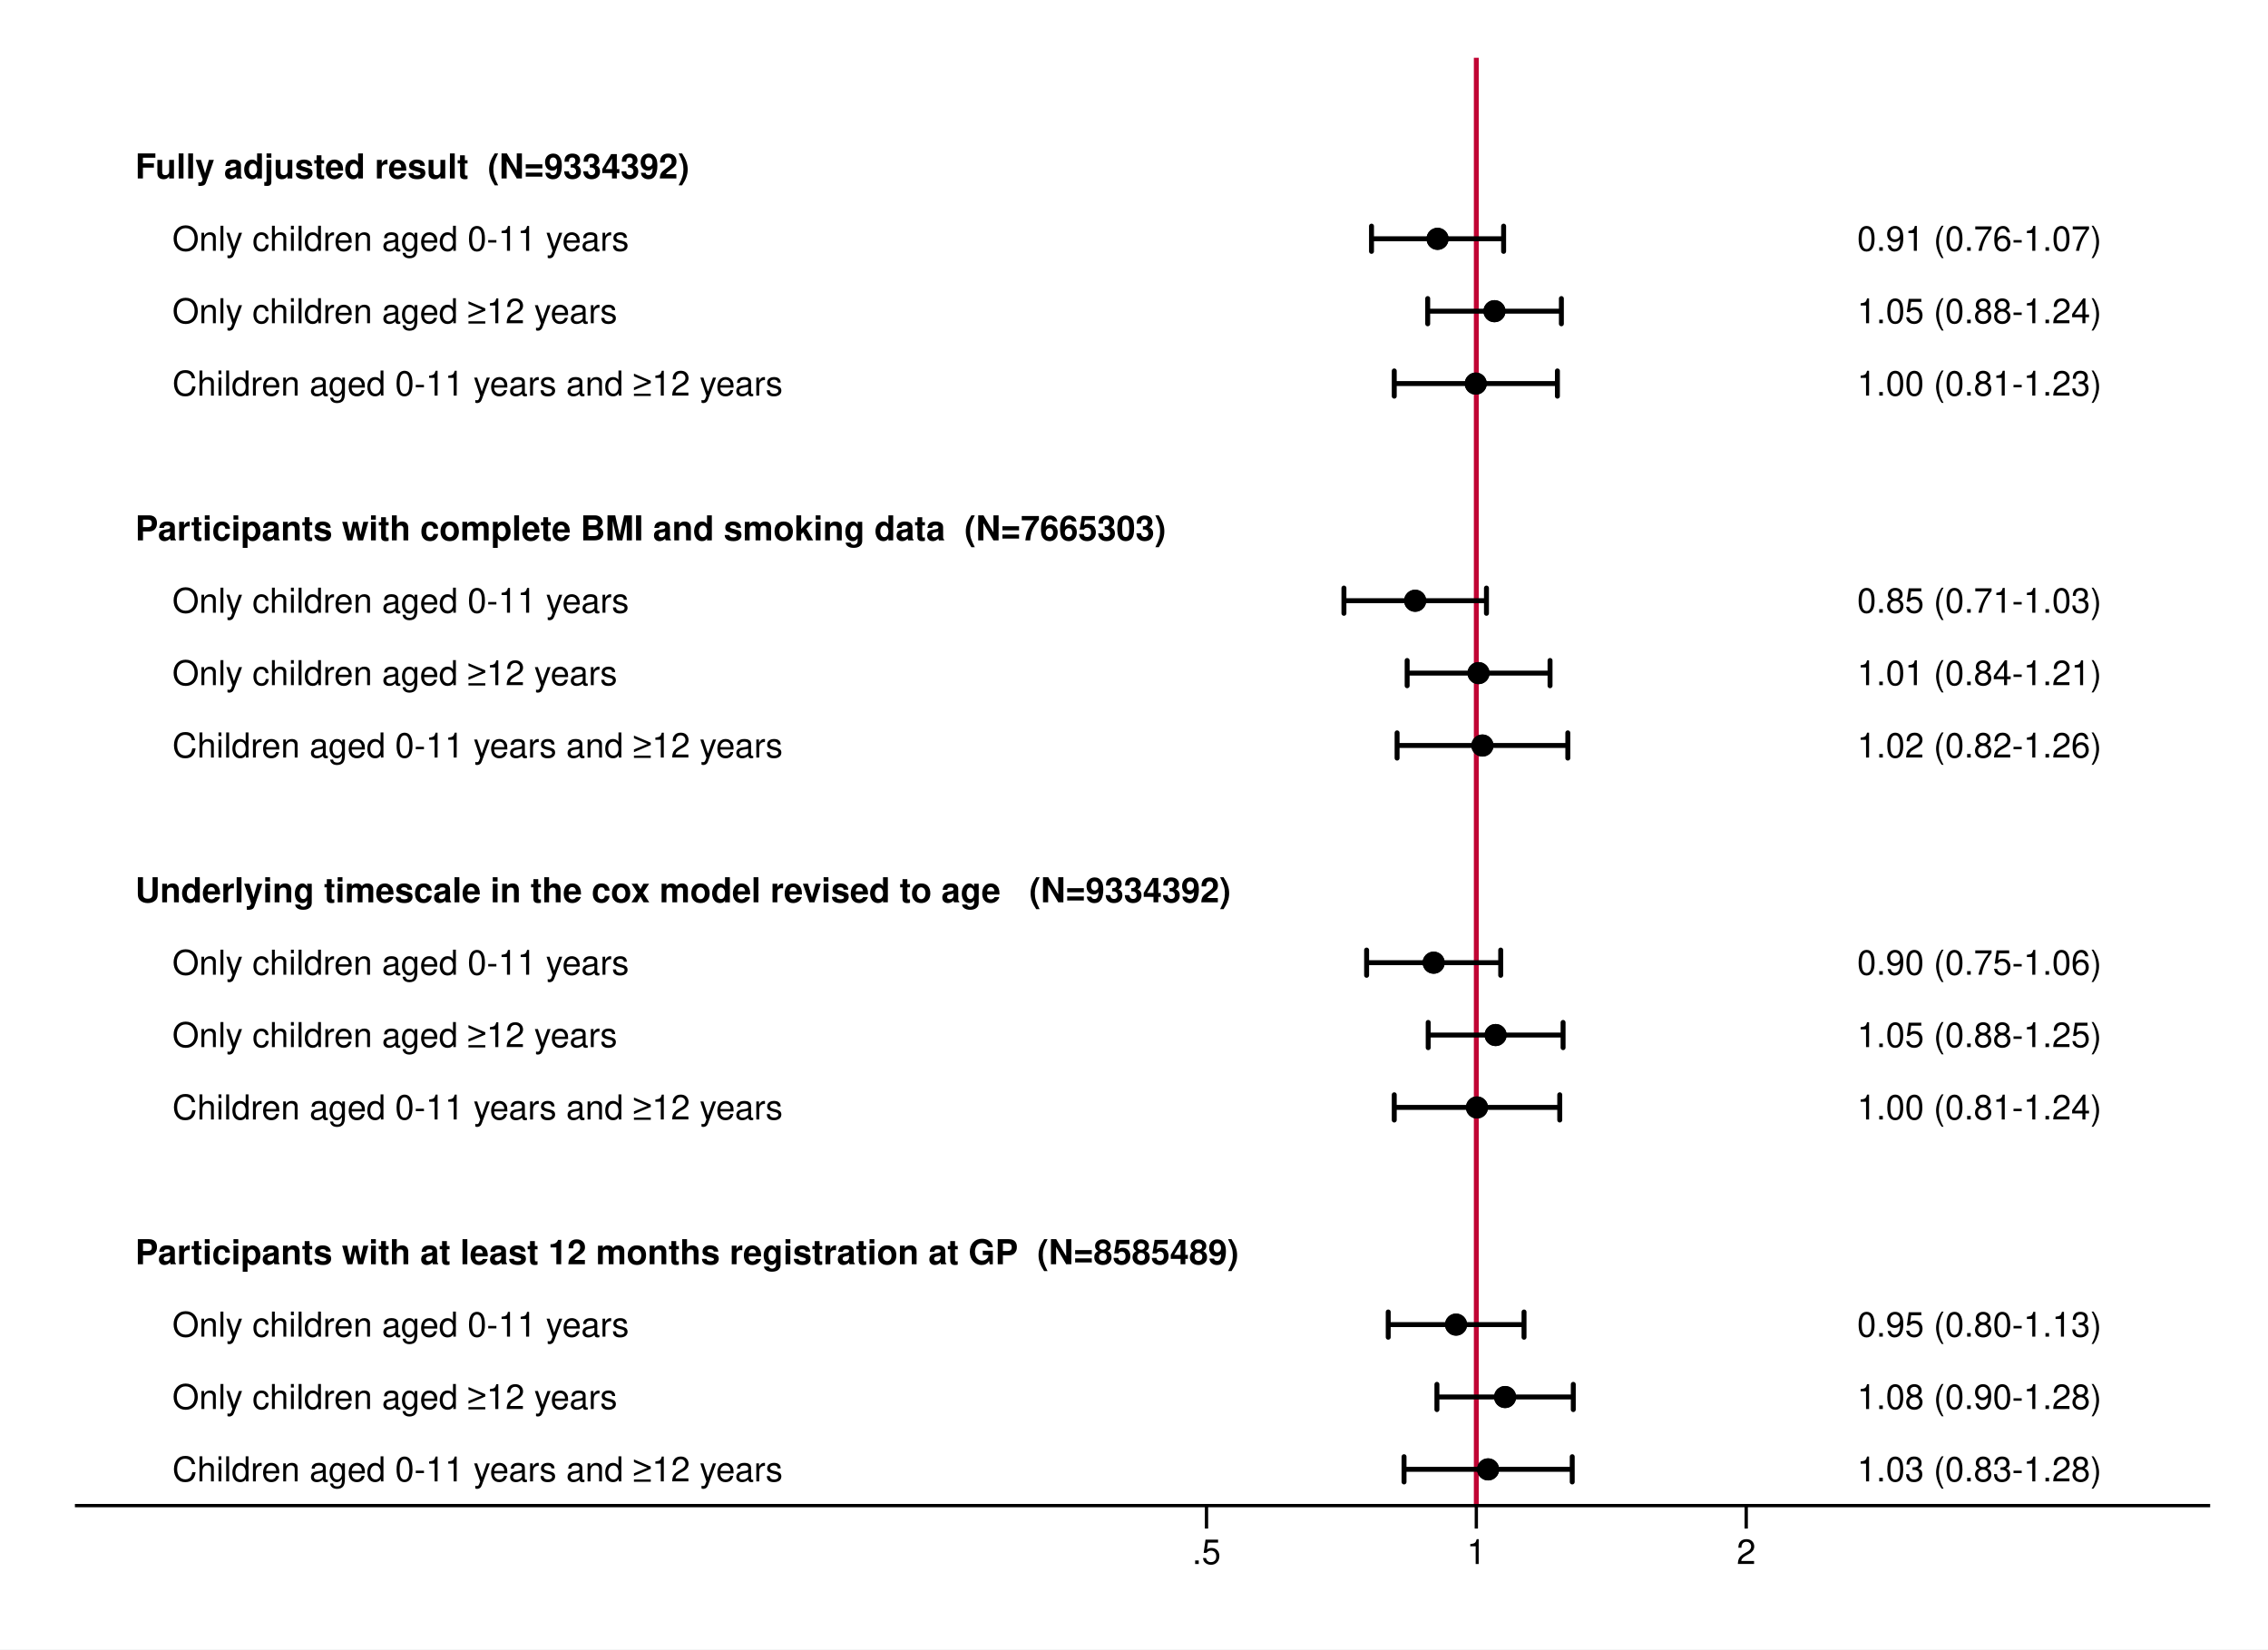
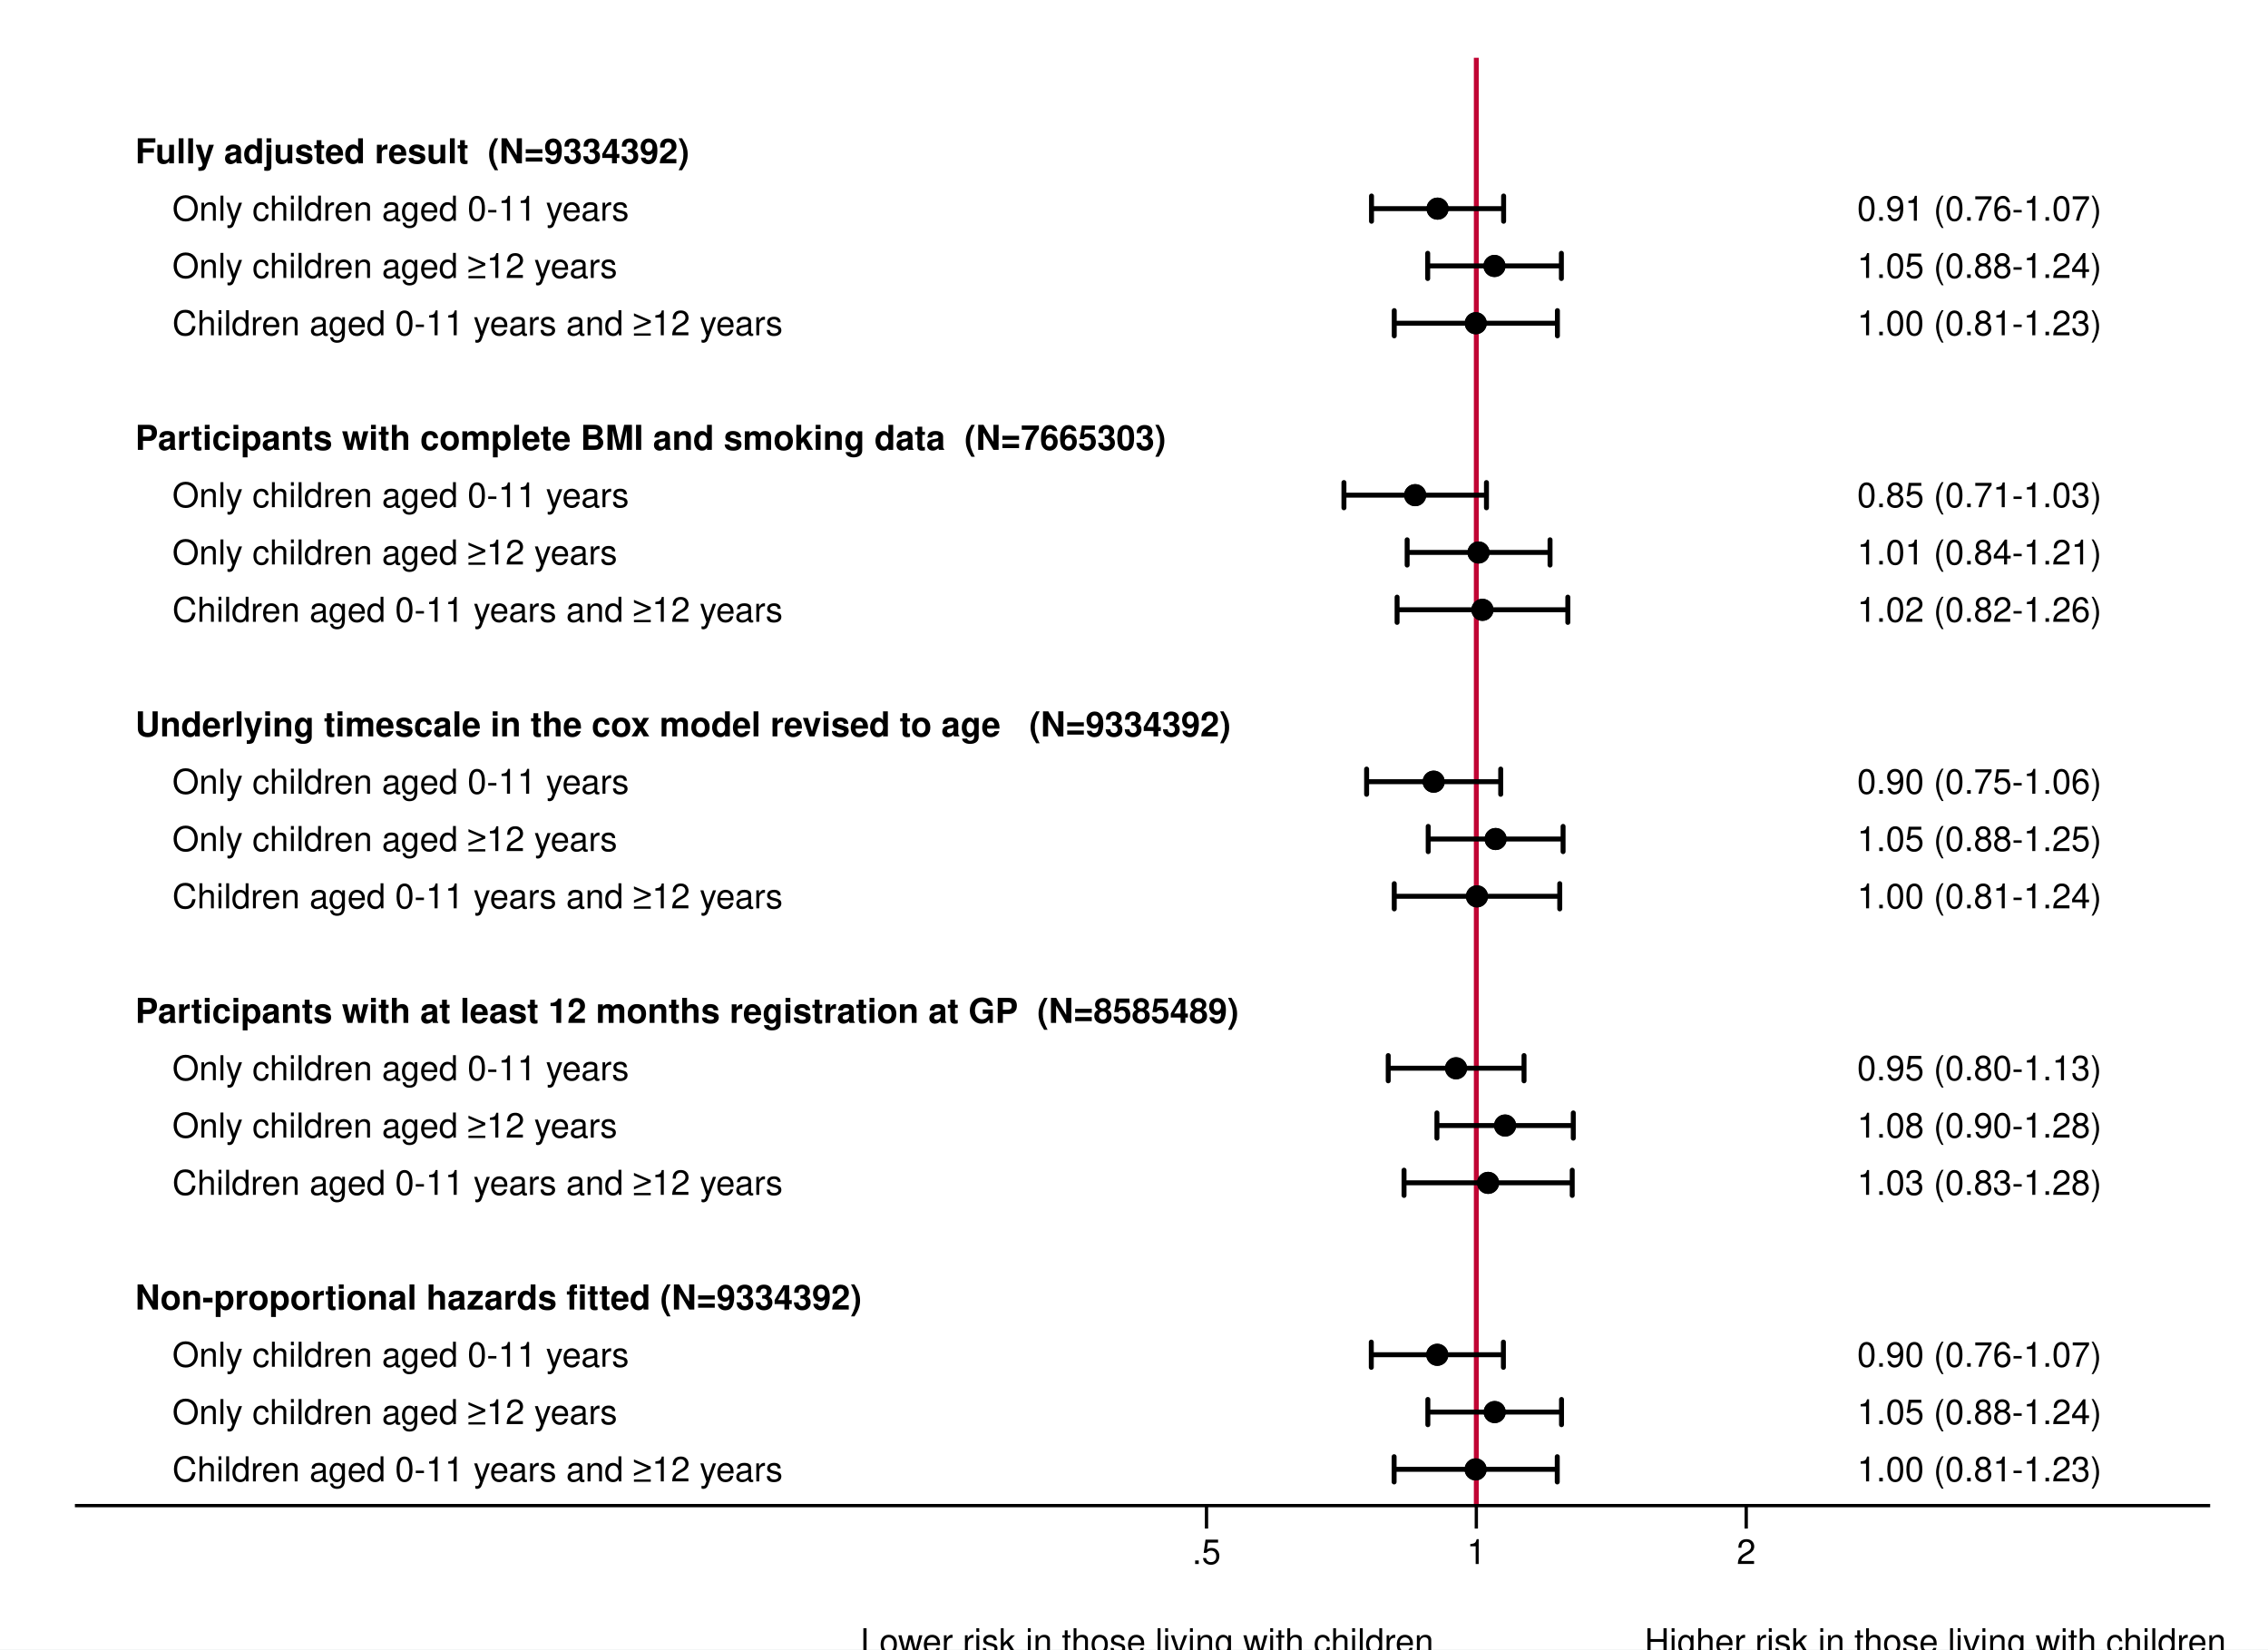
<svg xmlns="http://www.w3.org/2000/svg" version="1.1" width="5.50in" height="4.00in" viewBox="0 0 3960 2880">
  <rect x="0" y="0" width="3960" height="2880" style="fill:#EAF2F3;stroke:none" />
  <rect x="0.00" y="0.00" width="3959.88" height="2880.00" style="fill:#FFFFFF" />
  <rect x="2.88" y="2.88" width="3954.12" height="2874.24" style="fill:none;stroke:#FFFFFF;stroke-width:5.76" />
  <rect x="130.80" y="100.86" width="3728.22" height="2528.29" style="fill:#FFFFFF" />
  <rect x="133.68" y="103.74" width="3722.46" height="2522.53" style="fill:none;stroke:#FFFFFF;stroke-width:5.76" />
  <line x1="2577.71" y1="2629.15" x2="2577.71" y2="100.86" style="stroke:#C10534;stroke-width:8.64" />
-   <circle cx="2598.26" cy="2565.91" r="19.29" style="fill:#000000" />
-   <circle cx="2598.26" cy="2565.91" r="14.97" style="fill:none;stroke:#000000;stroke-width:8.64" />
-   <circle cx="2627.95" cy="2439.56" r="19.29" style="fill:#000000" />
-   <circle cx="2627.95" cy="2439.56" r="14.97" style="fill:none;stroke:#000000;stroke-width:8.64" />
-   <circle cx="2542.32" cy="2313.08" r="19.29" style="fill:#000000" />
-   <circle cx="2542.32" cy="2313.08" r="14.97" style="fill:none;stroke:#000000;stroke-width:8.64" />
-   <circle cx="2578.83" cy="1933.90" r="19.29" style="fill:#000000" />
-   <circle cx="2578.83" cy="1933.90" r="14.97" style="fill:none;stroke:#000000;stroke-width:8.64" />
-   <circle cx="2611.37" cy="1807.43" r="19.29" style="fill:#000000" />
-   <circle cx="2611.37" cy="1807.43" r="14.97" style="fill:none;stroke:#000000;stroke-width:8.64" />
-   <circle cx="2503.22" cy="1681.07" r="19.29" style="fill:#000000" />
-   <circle cx="2503.22" cy="1681.07" r="14.97" style="fill:none;stroke:#000000;stroke-width:8.64" />
-   <circle cx="2588.36" cy="1301.89" r="19.29" style="fill:#000000" />
-   <circle cx="2588.36" cy="1301.89" r="14.97" style="fill:none;stroke:#000000;stroke-width:8.64" />
-   <circle cx="2581.55" cy="1175.41" r="19.29" style="fill:#000000" />
-   <circle cx="2581.55" cy="1175.41" r="14.97" style="fill:none;stroke:#000000;stroke-width:8.64" />
-   <circle cx="2470.92" cy="1049.06" r="19.29" style="fill:#000000" />
-   <circle cx="2470.92" cy="1049.06" r="14.97" style="fill:none;stroke:#000000;stroke-width:8.64" />
-   <circle cx="2576.72" cy="669.88" r="19.29" style="fill:#000000" />
-   <circle cx="2576.72" cy="669.88" r="14.97" style="fill:none;stroke:#000000;stroke-width:8.64" />
-   <circle cx="2609.39" cy="543.40" r="19.29" style="fill:#000000" />
-   <circle cx="2609.39" cy="543.40" r="14.97" style="fill:none;stroke:#000000;stroke-width:8.64" />
-   <circle cx="2510.02" cy="417.05" r="19.29" style="fill:#000000" />
-   <circle cx="2510.02" cy="417.05" r="14.97" style="fill:none;stroke:#000000;stroke-width:8.64" />
-   <line x1="2451.49" y1="2565.79" x2="2745.15" y2="2565.79" style="stroke:#000000;stroke-width:8.64" />
-   <line x1="2745.15" y1="2587.82" x2="2745.15" y2="2543.76" stroke-linecap="round" style="stroke:#000000;stroke-width:8.64" />
-   <line x1="2451.49" y1="2587.82" x2="2451.49" y2="2543.76" stroke-linecap="round" style="stroke:#000000;stroke-width:8.64" />
-   <line x1="2508.91" y1="2439.44" x2="2747.00" y2="2439.44" style="stroke:#000000;stroke-width:8.64" />
-   <line x1="2747.00" y1="2461.46" x2="2747.00" y2="2417.41" stroke-linecap="round" style="stroke:#000000;stroke-width:8.64" />
-   <line x1="2508.91" y1="2461.46" x2="2508.91" y2="2417.41" stroke-linecap="round" style="stroke:#000000;stroke-width:8.64" />
-   <line x1="2423.89" y1="2313.08" x2="2661.00" y2="2313.08" style="stroke:#000000;stroke-width:8.64" />
-   <line x1="2661.00" y1="2335.11" x2="2661.00" y2="2291.06" stroke-linecap="round" style="stroke:#000000;stroke-width:8.64" />
-   <line x1="2423.89" y1="2335.11" x2="2423.89" y2="2291.06" stroke-linecap="round" style="stroke:#000000;stroke-width:8.64" />
-   <line x1="2434.41" y1="1933.78" x2="2723.37" y2="1933.78" style="stroke:#000000;stroke-width:8.64" />
-   <line x1="2723.37" y1="1955.81" x2="2723.37" y2="1911.75" stroke-linecap="round" style="stroke:#000000;stroke-width:8.64" />
-   <line x1="2434.41" y1="1955.81" x2="2434.41" y2="1911.75" stroke-linecap="round" style="stroke:#000000;stroke-width:8.64" />
-   <line x1="2493.69" y1="1807.43" x2="2729.18" y2="1807.43" style="stroke:#000000;stroke-width:8.64" />
-   <line x1="2729.18" y1="1829.45" x2="2729.18" y2="1785.40" stroke-linecap="round" style="stroke:#000000;stroke-width:8.64" />
-   <line x1="2493.69" y1="1829.45" x2="2493.69" y2="1785.40" stroke-linecap="round" style="stroke:#000000;stroke-width:8.64" />
-   <line x1="2386.15" y1="1681.07" x2="2620.28" y2="1681.07" style="stroke:#000000;stroke-width:8.64" />
-   <line x1="2620.28" y1="1703.10" x2="2620.28" y2="1659.04" stroke-linecap="round" style="stroke:#000000;stroke-width:8.64" />
-   <line x1="2386.15" y1="1703.10" x2="2386.15" y2="1659.04" stroke-linecap="round" style="stroke:#000000;stroke-width:8.64" />
-   <line x1="2439.36" y1="1301.77" x2="2737.47" y2="1301.77" style="stroke:#000000;stroke-width:8.64" />
-   <line x1="2737.47" y1="1323.80" x2="2737.47" y2="1279.74" stroke-linecap="round" style="stroke:#000000;stroke-width:8.64" />
-   <line x1="2439.36" y1="1323.80" x2="2439.36" y2="1279.74" stroke-linecap="round" style="stroke:#000000;stroke-width:8.64" />
-   <line x1="2456.93" y1="1175.41" x2="2706.41" y2="1175.41" style="stroke:#000000;stroke-width:8.64" />
-   <line x1="2706.41" y1="1197.44" x2="2706.41" y2="1153.39" stroke-linecap="round" style="stroke:#000000;stroke-width:8.64" />
-   <line x1="2456.93" y1="1197.44" x2="2456.93" y2="1153.39" stroke-linecap="round" style="stroke:#000000;stroke-width:8.64" />
-   <line x1="2346.55" y1="1048.94" x2="2595.41" y2="1048.94" style="stroke:#000000;stroke-width:8.64" />
-   <line x1="2595.41" y1="1070.97" x2="2595.41" y2="1026.91" stroke-linecap="round" style="stroke:#000000;stroke-width:8.64" />
-   <line x1="2346.55" y1="1070.97" x2="2346.55" y2="1026.91" stroke-linecap="round" style="stroke:#000000;stroke-width:8.64" />
-   <line x1="2434.41" y1="669.76" x2="2719.28" y2="669.76" style="stroke:#000000;stroke-width:8.64" />
-   <line x1="2719.28" y1="691.78" x2="2719.28" y2="647.73" stroke-linecap="round" style="stroke:#000000;stroke-width:8.64" />
-   <line x1="2434.41" y1="691.78" x2="2434.41" y2="647.73" stroke-linecap="round" style="stroke:#000000;stroke-width:8.64" />
-   <line x1="2492.82" y1="543.40" x2="2726.21" y2="543.40" style="stroke:#000000;stroke-width:8.64" />
-   <line x1="2726.21" y1="565.43" x2="2726.21" y2="521.38" stroke-linecap="round" style="stroke:#000000;stroke-width:8.64" />
-   <line x1="2492.82" y1="565.43" x2="2492.82" y2="521.38" stroke-linecap="round" style="stroke:#000000;stroke-width:8.64" />
-   <line x1="2394.69" y1="416.93" x2="2625.36" y2="416.93" style="stroke:#000000;stroke-width:8.64" />
-   <line x1="2625.36" y1="438.95" x2="2625.36" y2="394.90" stroke-linecap="round" style="stroke:#000000;stroke-width:8.64" />
-   <line x1="2394.69" y1="438.95" x2="2394.69" y2="394.90" stroke-linecap="round" style="stroke:#000000;stroke-width:8.64" />
+   <circle cx="2576.47" cy="2565.91" r="19.29" style="fill:#000000" />
+   <circle cx="2576.47" cy="2565.91" r="14.97" style="fill:none;stroke:#000000;stroke-width:8.64" />
+   <circle cx="2609.76" cy="2465.80" r="19.29" style="fill:#000000" />
+   <circle cx="2609.76" cy="2465.80" r="14.97" style="fill:none;stroke:#000000;stroke-width:8.64" />
+   <circle cx="2509.53" cy="2365.80" r="19.29" style="fill:#000000" />
+   <circle cx="2509.53" cy="2365.80" r="14.97" style="fill:none;stroke:#000000;stroke-width:8.64" />
+   <circle cx="2598.26" cy="2065.58" r="19.29" style="fill:#000000" />
+   <circle cx="2598.26" cy="2065.58" r="14.97" style="fill:none;stroke:#000000;stroke-width:8.64" />
+   <circle cx="2627.95" cy="1965.46" r="19.29" style="fill:#000000" />
+   <circle cx="2627.95" cy="1965.46" r="14.97" style="fill:none;stroke:#000000;stroke-width:8.64" />
+   <circle cx="2542.32" cy="1865.47" r="19.29" style="fill:#000000" />
+   <circle cx="2542.32" cy="1865.47" r="14.97" style="fill:none;stroke:#000000;stroke-width:8.64" />
+   <circle cx="2578.83" cy="1565.24" r="19.29" style="fill:#000000" />
+   <circle cx="2578.83" cy="1565.24" r="14.97" style="fill:none;stroke:#000000;stroke-width:8.64" />
+   <circle cx="2611.37" cy="1465.12" r="19.29" style="fill:#000000" />
+   <circle cx="2611.37" cy="1465.12" r="14.97" style="fill:none;stroke:#000000;stroke-width:8.64" />
+   <circle cx="2503.22" cy="1365.01" r="19.29" style="fill:#000000" />
+   <circle cx="2503.22" cy="1365.01" r="14.97" style="fill:none;stroke:#000000;stroke-width:8.64" />
+   <circle cx="2588.36" cy="1064.90" r="19.29" style="fill:#000000" />
+   <circle cx="2588.36" cy="1064.90" r="14.97" style="fill:none;stroke:#000000;stroke-width:8.64" />
+   <circle cx="2581.55" cy="964.79" r="19.29" style="fill:#000000" />
+   <circle cx="2581.55" cy="964.79" r="14.97" style="fill:none;stroke:#000000;stroke-width:8.64" />
+   <circle cx="2470.92" cy="864.67" r="19.29" style="fill:#000000" />
+   <circle cx="2470.92" cy="864.67" r="14.97" style="fill:none;stroke:#000000;stroke-width:8.64" />
+   <circle cx="2576.72" cy="564.44" r="19.29" style="fill:#000000" />
+   <circle cx="2576.72" cy="564.44" r="14.97" style="fill:none;stroke:#000000;stroke-width:8.64" />
+   <circle cx="2609.39" cy="464.45" r="19.29" style="fill:#000000" />
+   <circle cx="2609.39" cy="464.45" r="14.97" style="fill:none;stroke:#000000;stroke-width:8.64" />
+   <circle cx="2510.02" cy="364.33" r="19.29" style="fill:#000000" />
+   <circle cx="2510.02" cy="364.33" r="14.97" style="fill:none;stroke:#000000;stroke-width:8.64" />
+   <line x1="2434.16" y1="2565.79" x2="2719.03" y2="2565.79" style="stroke:#000000;stroke-width:8.64" />
+   <line x1="2719.03" y1="2587.82" x2="2719.03" y2="2543.76" stroke-linecap="round" style="stroke:#000000;stroke-width:8.64" />
+   <line x1="2434.16" y1="2587.82" x2="2434.16" y2="2543.76" stroke-linecap="round" style="stroke:#000000;stroke-width:8.64" />
+   <line x1="2493.07" y1="2465.80" x2="2726.46" y2="2465.80" style="stroke:#000000;stroke-width:8.64" />
+   <line x1="2726.46" y1="2487.82" x2="2726.46" y2="2443.77" stroke-linecap="round" style="stroke:#000000;stroke-width:8.64" />
+   <line x1="2493.07" y1="2487.82" x2="2493.07" y2="2443.77" stroke-linecap="round" style="stroke:#000000;stroke-width:8.64" />
+   <line x1="2394.32" y1="2365.68" x2="2624.99" y2="2365.68" style="stroke:#000000;stroke-width:8.64" />
+   <line x1="2624.99" y1="2387.71" x2="2624.99" y2="2343.65" stroke-linecap="round" style="stroke:#000000;stroke-width:8.64" />
+   <line x1="2394.32" y1="2387.71" x2="2394.32" y2="2343.65" stroke-linecap="round" style="stroke:#000000;stroke-width:8.64" />
+   <line x1="2451.49" y1="2065.45" x2="2745.15" y2="2065.45" style="stroke:#000000;stroke-width:8.64" />
+   <line x1="2745.15" y1="2087.48" x2="2745.15" y2="2043.42" stroke-linecap="round" style="stroke:#000000;stroke-width:8.64" />
+   <line x1="2451.49" y1="2087.48" x2="2451.49" y2="2043.42" stroke-linecap="round" style="stroke:#000000;stroke-width:8.64" />
+   <line x1="2508.91" y1="1965.46" x2="2747.00" y2="1965.46" style="stroke:#000000;stroke-width:8.64" />
+   <line x1="2747.00" y1="1987.49" x2="2747.00" y2="1943.43" stroke-linecap="round" style="stroke:#000000;stroke-width:8.64" />
+   <line x1="2508.91" y1="1987.49" x2="2508.91" y2="1943.43" stroke-linecap="round" style="stroke:#000000;stroke-width:8.64" />
+   <line x1="2423.89" y1="1865.34" x2="2661.00" y2="1865.34" style="stroke:#000000;stroke-width:8.64" />
+   <line x1="2661.00" y1="1887.37" x2="2661.00" y2="1843.31" stroke-linecap="round" style="stroke:#000000;stroke-width:8.64" />
+   <line x1="2423.89" y1="1887.37" x2="2423.89" y2="1843.31" stroke-linecap="round" style="stroke:#000000;stroke-width:8.64" />
+   <line x1="2434.41" y1="1565.12" x2="2723.37" y2="1565.12" style="stroke:#000000;stroke-width:8.64" />
+   <line x1="2723.37" y1="1587.14" x2="2723.37" y2="1543.09" stroke-linecap="round" style="stroke:#000000;stroke-width:8.64" />
+   <line x1="2434.41" y1="1587.14" x2="2434.41" y2="1543.09" stroke-linecap="round" style="stroke:#000000;stroke-width:8.64" />
+   <line x1="2493.69" y1="1465.12" x2="2729.18" y2="1465.12" style="stroke:#000000;stroke-width:8.64" />
+   <line x1="2729.18" y1="1487.15" x2="2729.18" y2="1443.09" stroke-linecap="round" style="stroke:#000000;stroke-width:8.64" />
+   <line x1="2493.69" y1="1487.15" x2="2493.69" y2="1443.09" stroke-linecap="round" style="stroke:#000000;stroke-width:8.64" />
+   <line x1="2386.15" y1="1365.01" x2="2620.28" y2="1365.01" style="stroke:#000000;stroke-width:8.64" />
+   <line x1="2620.28" y1="1387.03" x2="2620.28" y2="1342.98" stroke-linecap="round" style="stroke:#000000;stroke-width:8.64" />
+   <line x1="2386.15" y1="1387.03" x2="2386.15" y2="1342.98" stroke-linecap="round" style="stroke:#000000;stroke-width:8.64" />
+   <line x1="2439.36" y1="1064.78" x2="2737.47" y2="1064.78" style="stroke:#000000;stroke-width:8.64" />
+   <line x1="2737.47" y1="1086.81" x2="2737.47" y2="1042.75" stroke-linecap="round" style="stroke:#000000;stroke-width:8.64" />
+   <line x1="2439.36" y1="1086.81" x2="2439.36" y2="1042.75" stroke-linecap="round" style="stroke:#000000;stroke-width:8.64" />
+   <line x1="2456.93" y1="964.66" x2="2706.41" y2="964.66" style="stroke:#000000;stroke-width:8.64" />
+   <line x1="2706.41" y1="986.69" x2="2706.41" y2="942.63" stroke-linecap="round" style="stroke:#000000;stroke-width:8.64" />
+   <line x1="2456.93" y1="986.69" x2="2456.93" y2="942.63" stroke-linecap="round" style="stroke:#000000;stroke-width:8.64" />
+   <line x1="2346.55" y1="864.67" x2="2595.41" y2="864.67" style="stroke:#000000;stroke-width:8.64" />
+   <line x1="2595.41" y1="886.70" x2="2595.41" y2="842.64" stroke-linecap="round" style="stroke:#000000;stroke-width:8.64" />
+   <line x1="2346.55" y1="886.70" x2="2346.55" y2="842.64" stroke-linecap="round" style="stroke:#000000;stroke-width:8.64" />
+   <line x1="2434.41" y1="564.44" x2="2719.28" y2="564.44" style="stroke:#000000;stroke-width:8.64" />
+   <line x1="2719.28" y1="586.47" x2="2719.28" y2="542.41" stroke-linecap="round" style="stroke:#000000;stroke-width:8.64" />
+   <line x1="2434.41" y1="586.47" x2="2434.41" y2="542.41" stroke-linecap="round" style="stroke:#000000;stroke-width:8.64" />
+   <line x1="2492.82" y1="464.32" x2="2726.21" y2="464.32" style="stroke:#000000;stroke-width:8.64" />
+   <line x1="2726.21" y1="486.35" x2="2726.21" y2="442.30" stroke-linecap="round" style="stroke:#000000;stroke-width:8.64" />
+   <line x1="2492.82" y1="486.35" x2="2492.82" y2="442.30" stroke-linecap="round" style="stroke:#000000;stroke-width:8.64" />
+   <line x1="2394.69" y1="364.33" x2="2625.36" y2="364.33" style="stroke:#000000;stroke-width:8.64" />
+   <line x1="2625.36" y1="386.36" x2="2625.36" y2="342.30" stroke-linecap="round" style="stroke:#000000;stroke-width:8.64" />
+   <line x1="2394.69" y1="386.36" x2="2394.69" y2="342.30" stroke-linecap="round" style="stroke:#000000;stroke-width:8.64" />
  <text x="236.12" y="2586.83" style="font-family:'Helvetica';font-size:60.02px;fill:#000000" />
-   <text x="236.12" y="2460.47" style="font-family:'Helvetica';font-size:60.02px;fill:#000000" />
-   <text x="236.12" y="2334.12" style="font-family:'Helvetica';font-size:60.02px;fill:#000000" />
-   <text x="236.12" y="2207.65" style="font-family:'Helvetica';font-weight:bold;font-size:60.02px;fill:#000000">Participants with at least 12 months registration at GP  (N=8585489)</text>
-   <text x="236.12" y="2081.29" style="font-family:'Helvetica';font-size:60.02px;fill:#000000" />
-   <text x="236.12" y="1954.82" style="font-family:'Helvetica';font-size:60.02px;fill:#000000" />
-   <text x="236.12" y="1828.46" style="font-family:'Helvetica';font-size:60.02px;fill:#000000" />
-   <text x="236.12" y="1702.11" style="font-family:'Helvetica';font-size:60.02px;fill:#000000" />
-   <text x="236.12" y="1575.63" style="font-family:'Helvetica';font-weight:bold;font-size:60.02px;fill:#000000">Underlying timescale in the cox model revised to age   (N=9334392)</text>
-   <text x="236.12" y="1449.28" style="font-family:'Helvetica';font-size:60.02px;fill:#000000" />
-   <text x="236.12" y="1322.81" style="font-family:'Helvetica';font-size:60.02px;fill:#000000" />
-   <text x="236.12" y="1196.45" style="font-family:'Helvetica';font-size:60.02px;fill:#000000" />
-   <text x="236.12" y="1069.98" style="font-family:'Helvetica';font-size:60.02px;fill:#000000" />
-   <text x="236.12" y="943.62" style="font-family:'Helvetica';font-weight:bold;font-size:60.02px;fill:#000000">Participants with complete BMI and smoking data  (N=7665303)</text>
-   <text x="236.12" y="817.27" style="font-family:'Helvetica';font-size:60.02px;fill:#000000" />
-   <text x="236.12" y="690.79" style="font-family:'Helvetica';font-size:60.02px;fill:#000000" />
-   <text x="236.12" y="564.44" style="font-family:'Helvetica';font-size:60.02px;fill:#000000" />
-   <text x="236.12" y="437.96" style="font-family:'Helvetica';font-size:60.02px;fill:#000000" />
-   <text x="236.12" y="311.61" style="font-family:'Helvetica';font-weight:bold;font-size:60.02px;fill:#000000">Fully adjusted result  (N=9334392)</text>
+   <text x="236.12" y="2486.83" style="font-family:'Helvetica';font-size:60.02px;fill:#000000" />
+   <text x="236.12" y="2386.72" style="font-family:'Helvetica';font-size:60.02px;fill:#000000" />
+   <text x="236.12" y="2286.72" style="font-family:'Helvetica';font-weight:bold;font-size:60.02px;fill:#000000">Non-proportional hazards fitted (N=9334392)</text>
+   <text x="236.12" y="2186.61" style="font-family:'Helvetica';font-size:60.02px;fill:#000000" />
+   <text x="236.12" y="2086.49" style="font-family:'Helvetica';font-size:60.02px;fill:#000000" />
+   <text x="236.12" y="1986.50" style="font-family:'Helvetica';font-size:60.02px;fill:#000000" />
+   <text x="236.12" y="1886.38" style="font-family:'Helvetica';font-size:60.02px;fill:#000000" />
+   <text x="236.12" y="1786.26" style="font-family:'Helvetica';font-weight:bold;font-size:60.02px;fill:#000000">Participants with at least 12 months registration at GP  (N=8585489)</text>
+   <text x="236.12" y="1686.27" style="font-family:'Helvetica';font-size:60.02px;fill:#000000" />
+   <text x="236.12" y="1586.15" style="font-family:'Helvetica';font-size:60.02px;fill:#000000" />
+   <text x="236.12" y="1486.16" style="font-family:'Helvetica';font-size:60.02px;fill:#000000" />
+   <text x="236.12" y="1386.04" style="font-family:'Helvetica';font-size:60.02px;fill:#000000" />
+   <text x="236.12" y="1285.93" style="font-family:'Helvetica';font-weight:bold;font-size:60.02px;fill:#000000">Underlying timescale in the cox model revised to age   (N=9334392)</text>
+   <text x="236.12" y="1185.93" style="font-family:'Helvetica';font-size:60.02px;fill:#000000" />
+   <text x="236.12" y="1085.82" style="font-family:'Helvetica';font-size:60.02px;fill:#000000" />
+   <text x="236.12" y="985.70" style="font-family:'Helvetica';font-size:60.02px;fill:#000000" />
+   <text x="236.12" y="885.71" style="font-family:'Helvetica';font-size:60.02px;fill:#000000" />
+   <text x="236.12" y="785.59" style="font-family:'Helvetica';font-weight:bold;font-size:60.02px;fill:#000000">Participants with complete BMI and smoking data  (N=7665303)</text>
+   <text x="236.12" y="685.60" style="font-family:'Helvetica';font-size:60.02px;fill:#000000" />
+   <text x="236.12" y="585.48" style="font-family:'Helvetica';font-size:60.02px;fill:#000000" />
+   <text x="236.12" y="485.36" style="font-family:'Helvetica';font-size:60.02px;fill:#000000" />
+   <text x="236.12" y="385.37" style="font-family:'Helvetica';font-size:60.02px;fill:#000000" />
+   <text x="236.12" y="285.25" style="font-family:'Helvetica';font-weight:bold;font-size:60.02px;fill:#000000">Fully adjusted result  (N=9334392)</text>
  <text x="236.12" y="185.26" style="font-family:'Helvetica';font-size:60.02px;fill:#000000" />
  <text x="300.84" y="2586.83" style="font-family:'Helvetica';font-size:60.02px;fill:#000000">Children aged 0-11 years and ≥12 years</text>
-   <text x="300.84" y="2460.47" style="font-family:'Helvetica';font-size:60.02px;fill:#000000">Only children aged ≥12 years</text>
-   <text x="300.84" y="2334.12" style="font-family:'Helvetica';font-size:60.02px;fill:#000000">Only children aged 0-11 years</text>
-   <text x="300.84" y="1954.82" style="font-family:'Helvetica';font-size:60.02px;fill:#000000">Children aged 0-11 years and ≥12 years</text>
-   <text x="300.84" y="1828.46" style="font-family:'Helvetica';font-size:60.02px;fill:#000000">Only children aged ≥12 years</text>
-   <text x="300.84" y="1702.11" style="font-family:'Helvetica';font-size:60.02px;fill:#000000">Only children aged 0-11 years</text>
-   <text x="300.84" y="1322.81" style="font-family:'Helvetica';font-size:60.02px;fill:#000000">Children aged 0-11 years and ≥12 years</text>
-   <text x="300.84" y="1196.45" style="font-family:'Helvetica';font-size:60.02px;fill:#000000">Only children aged ≥12 years</text>
-   <text x="300.84" y="1069.98" style="font-family:'Helvetica';font-size:60.02px;fill:#000000">Only children aged 0-11 years</text>
-   <text x="300.84" y="690.79" style="font-family:'Helvetica';font-size:60.02px;fill:#000000">Children aged 0-11 years and ≥12 years</text>
-   <text x="300.84" y="564.44" style="font-family:'Helvetica';font-size:60.02px;fill:#000000">Only children aged ≥12 years</text>
-   <text x="300.84" y="437.96" style="font-family:'Helvetica';font-size:60.02px;fill:#000000">Only children aged 0-11 years</text>
-   <text x="3242.62" y="2586.83" style="font-family:'Helvetica';font-size:60.02px;fill:#000000">1.03 (0.83-1.28)</text>
-   <text x="3242.62" y="2460.47" style="font-family:'Helvetica';font-size:60.02px;fill:#000000">1.08 (0.90-1.28)</text>
-   <text x="3242.62" y="2334.12" style="font-family:'Helvetica';font-size:60.02px;fill:#000000">0.95 (0.80-1.13)</text>
-   <text x="3242.62" y="1954.82" style="font-family:'Helvetica';font-size:60.02px;fill:#000000">1.00 (0.81-1.24)</text>
-   <text x="3242.62" y="1828.46" style="font-family:'Helvetica';font-size:60.02px;fill:#000000">1.05 (0.88-1.25)</text>
-   <text x="3242.62" y="1702.11" style="font-family:'Helvetica';font-size:60.02px;fill:#000000">0.90 (0.75-1.06)</text>
-   <text x="3242.62" y="1322.81" style="font-family:'Helvetica';font-size:60.02px;fill:#000000">1.02 (0.82-1.26)</text>
-   <text x="3242.62" y="1196.45" style="font-family:'Helvetica';font-size:60.02px;fill:#000000">1.01 (0.84-1.21)</text>
-   <text x="3242.62" y="1069.98" style="font-family:'Helvetica';font-size:60.02px;fill:#000000">0.85 (0.71-1.03)</text>
-   <text x="3242.62" y="690.79" style="font-family:'Helvetica';font-size:60.02px;fill:#000000">1.00 (0.81-1.23)</text>
-   <text x="3242.62" y="564.44" style="font-family:'Helvetica';font-size:60.02px;fill:#000000">1.05 (0.88-1.24)</text>
-   <text x="3242.62" y="437.96" style="font-family:'Helvetica';font-size:60.02px;fill:#000000">0.91 (0.76-1.07)</text>
+   <text x="300.84" y="2486.83" style="font-family:'Helvetica';font-size:60.02px;fill:#000000">Only children aged ≥12 years</text>
+   <text x="300.84" y="2386.72" style="font-family:'Helvetica';font-size:60.02px;fill:#000000">Only children aged 0-11 years</text>
+   <text x="300.84" y="2086.49" style="font-family:'Helvetica';font-size:60.02px;fill:#000000">Children aged 0-11 years and ≥12 years</text>
+   <text x="300.84" y="1986.50" style="font-family:'Helvetica';font-size:60.02px;fill:#000000">Only children aged ≥12 years</text>
+   <text x="300.84" y="1886.38" style="font-family:'Helvetica';font-size:60.02px;fill:#000000">Only children aged 0-11 years</text>
+   <text x="300.84" y="1586.15" style="font-family:'Helvetica';font-size:60.02px;fill:#000000">Children aged 0-11 years and ≥12 years</text>
+   <text x="300.84" y="1486.16" style="font-family:'Helvetica';font-size:60.02px;fill:#000000">Only children aged ≥12 years</text>
+   <text x="300.84" y="1386.04" style="font-family:'Helvetica';font-size:60.02px;fill:#000000">Only children aged 0-11 years</text>
+   <text x="300.84" y="1085.82" style="font-family:'Helvetica';font-size:60.02px;fill:#000000">Children aged 0-11 years and ≥12 years</text>
+   <text x="300.84" y="985.70" style="font-family:'Helvetica';font-size:60.02px;fill:#000000">Only children aged ≥12 years</text>
+   <text x="300.84" y="885.71" style="font-family:'Helvetica';font-size:60.02px;fill:#000000">Only children aged 0-11 years</text>
+   <text x="300.84" y="585.48" style="font-family:'Helvetica';font-size:60.02px;fill:#000000">Children aged 0-11 years and ≥12 years</text>
+   <text x="300.84" y="485.36" style="font-family:'Helvetica';font-size:60.02px;fill:#000000">Only children aged ≥12 years</text>
+   <text x="300.84" y="385.37" style="font-family:'Helvetica';font-size:60.02px;fill:#000000">Only children aged 0-11 years</text>
+   <text x="3242.62" y="2586.83" style="font-family:'Helvetica';font-size:60.02px;fill:#000000">1.00 (0.81-1.23)</text>
+   <text x="3242.62" y="2486.83" style="font-family:'Helvetica';font-size:60.02px;fill:#000000">1.05 (0.88-1.24)</text>
+   <text x="3242.62" y="2386.72" style="font-family:'Helvetica';font-size:60.02px;fill:#000000">0.90 (0.76-1.07)</text>
+   <text x="3242.62" y="2086.49" style="font-family:'Helvetica';font-size:60.02px;fill:#000000">1.03 (0.83-1.28)</text>
+   <text x="3242.62" y="1986.50" style="font-family:'Helvetica';font-size:60.02px;fill:#000000">1.08 (0.90-1.28)</text>
+   <text x="3242.62" y="1886.38" style="font-family:'Helvetica';font-size:60.02px;fill:#000000">0.95 (0.80-1.13)</text>
+   <text x="3242.62" y="1586.15" style="font-family:'Helvetica';font-size:60.02px;fill:#000000">1.00 (0.81-1.24)</text>
+   <text x="3242.62" y="1486.16" style="font-family:'Helvetica';font-size:60.02px;fill:#000000">1.05 (0.88-1.25)</text>
+   <text x="3242.62" y="1386.04" style="font-family:'Helvetica';font-size:60.02px;fill:#000000">0.90 (0.75-1.06)</text>
+   <text x="3242.62" y="1085.82" style="font-family:'Helvetica';font-size:60.02px;fill:#000000">1.02 (0.82-1.26)</text>
+   <text x="3242.62" y="985.70" style="font-family:'Helvetica';font-size:60.02px;fill:#000000">1.01 (0.84-1.21)</text>
+   <text x="3242.62" y="885.71" style="font-family:'Helvetica';font-size:60.02px;fill:#000000">0.85 (0.71-1.03)</text>
+   <text x="3242.62" y="585.48" style="font-family:'Helvetica';font-size:60.02px;fill:#000000">1.00 (0.81-1.23)</text>
+   <text x="3242.62" y="485.36" style="font-family:'Helvetica';font-size:60.02px;fill:#000000">1.05 (0.88-1.24)</text>
+   <text x="3242.62" y="385.37" style="font-family:'Helvetica';font-size:60.02px;fill:#000000">0.91 (0.76-1.07)</text>
  <text x="3242.62" y="2586.83" style="font-family:'Helvetica';font-size:60.02px;fill:#000000" />
-   <text x="3242.62" y="2460.47" style="font-family:'Helvetica';font-size:60.02px;fill:#000000" />
-   <text x="3242.62" y="2334.12" style="font-family:'Helvetica';font-size:60.02px;fill:#000000" />
-   <text x="3242.62" y="2207.65" style="font-family:'Helvetica';font-size:60.02px;fill:#000000" />
-   <text x="3242.62" y="2081.29" style="font-family:'Helvetica';font-size:60.02px;fill:#000000" />
-   <text x="3242.62" y="1954.82" style="font-family:'Helvetica';font-size:60.02px;fill:#000000" />
-   <text x="3242.62" y="1828.46" style="font-family:'Helvetica';font-size:60.02px;fill:#000000" />
-   <text x="3242.62" y="1702.11" style="font-family:'Helvetica';font-size:60.02px;fill:#000000" />
-   <text x="3242.62" y="1575.63" style="font-family:'Helvetica';font-size:60.02px;fill:#000000" />
-   <text x="3242.62" y="1449.28" style="font-family:'Helvetica';font-size:60.02px;fill:#000000" />
-   <text x="3242.62" y="1322.81" style="font-family:'Helvetica';font-size:60.02px;fill:#000000" />
-   <text x="3242.62" y="1196.45" style="font-family:'Helvetica';font-size:60.02px;fill:#000000" />
-   <text x="3242.62" y="1069.98" style="font-family:'Helvetica';font-size:60.02px;fill:#000000" />
-   <text x="3242.62" y="943.62" style="font-family:'Helvetica';font-size:60.02px;fill:#000000" />
-   <text x="3242.62" y="817.27" style="font-family:'Helvetica';font-size:60.02px;fill:#000000" />
-   <text x="3242.62" y="690.79" style="font-family:'Helvetica';font-size:60.02px;fill:#000000" />
-   <text x="3242.62" y="564.44" style="font-family:'Helvetica';font-size:60.02px;fill:#000000" />
-   <text x="3242.62" y="437.96" style="font-family:'Helvetica';font-size:60.02px;fill:#000000" />
-   <text x="3242.62" y="311.61" style="font-family:'Helvetica';font-size:60.02px;fill:#000000" />
+   <text x="3242.62" y="2486.83" style="font-family:'Helvetica';font-size:60.02px;fill:#000000" />
+   <text x="3242.62" y="2386.72" style="font-family:'Helvetica';font-size:60.02px;fill:#000000" />
+   <text x="3242.62" y="2286.72" style="font-family:'Helvetica';font-size:60.02px;fill:#000000" />
+   <text x="3242.62" y="2186.61" style="font-family:'Helvetica';font-size:60.02px;fill:#000000" />
+   <text x="3242.62" y="2086.49" style="font-family:'Helvetica';font-size:60.02px;fill:#000000" />
+   <text x="3242.62" y="1986.50" style="font-family:'Helvetica';font-size:60.02px;fill:#000000" />
+   <text x="3242.62" y="1886.38" style="font-family:'Helvetica';font-size:60.02px;fill:#000000" />
+   <text x="3242.62" y="1786.26" style="font-family:'Helvetica';font-size:60.02px;fill:#000000" />
+   <text x="3242.62" y="1686.27" style="font-family:'Helvetica';font-size:60.02px;fill:#000000" />
+   <text x="3242.62" y="1586.15" style="font-family:'Helvetica';font-size:60.02px;fill:#000000" />
+   <text x="3242.62" y="1486.16" style="font-family:'Helvetica';font-size:60.02px;fill:#000000" />
+   <text x="3242.62" y="1386.04" style="font-family:'Helvetica';font-size:60.02px;fill:#000000" />
+   <text x="3242.62" y="1285.93" style="font-family:'Helvetica';font-size:60.02px;fill:#000000" />
+   <text x="3242.62" y="1185.93" style="font-family:'Helvetica';font-size:60.02px;fill:#000000" />
+   <text x="3242.62" y="1085.82" style="font-family:'Helvetica';font-size:60.02px;fill:#000000" />
+   <text x="3242.62" y="985.70" style="font-family:'Helvetica';font-size:60.02px;fill:#000000" />
+   <text x="3242.62" y="885.71" style="font-family:'Helvetica';font-size:60.02px;fill:#000000" />
+   <text x="3242.62" y="785.59" style="font-family:'Helvetica';font-size:60.02px;fill:#000000" />
+   <text x="3242.62" y="685.60" style="font-family:'Helvetica';font-size:60.02px;fill:#000000" />
+   <text x="3242.62" y="585.48" style="font-family:'Helvetica';font-size:60.02px;fill:#000000" />
+   <text x="3242.62" y="485.36" style="font-family:'Helvetica';font-size:60.02px;fill:#000000" />
+   <text x="3242.62" y="385.37" style="font-family:'Helvetica';font-size:60.02px;fill:#000000" />
+   <text x="3242.62" y="285.25" style="font-family:'Helvetica';font-size:60.02px;fill:#000000" />
  <text x="3242.62" y="185.26" style="font-family:'Helvetica';font-size:60.02px;fill:#000000" />
-   <text x="2002.89" y="2966.13" style="font-family:'Helvetica';font-size:60.02px;fill:#000000" text-anchor="middle">Lower risk in those living with children</text>
-   <text x="3379.12" y="2966.13" style="font-family:'Helvetica';font-size:60.02px;fill:#000000" text-anchor="middle">Higher risk in those living with children</text>
+   <text x="2002.89" y="2887.05" style="font-family:'Helvetica';font-size:60.02px;fill:#000000" text-anchor="middle">Lower risk in those living with children</text>
+   <text x="3379.12" y="2887.05" style="font-family:'Helvetica';font-size:60.02px;fill:#000000" text-anchor="middle">Higher risk in those living with children</text>
  <line x1="130.80" y1="2629.15" x2="130.80" y2="100.86" style="stroke:#FFFFFF;stroke-width:5.76" />
  <line x1="130.80" y1="2629.15" x2="3859.02" y2="2629.15" style="stroke:#000000;stroke-width:5.76" />
  <line x1="2106.60" y1="2629.15" x2="2106.60" y2="2669.25" style="stroke:#000000;stroke-width:5.76" />
  <text x="2106.60" y="2731.12" style="font-family:'Helvetica';font-size:60.02px;fill:#000000" text-anchor="middle">.5</text>
  <line x1="2577.71" y1="2629.15" x2="2577.71" y2="2669.25" style="stroke:#000000;stroke-width:5.76" />
  <text x="2577.71" y="2731.12" style="font-family:'Helvetica';font-size:60.02px;fill:#000000" text-anchor="middle">1</text>
  <line x1="3048.95" y1="2629.15" x2="3048.95" y2="2669.25" style="stroke:#000000;stroke-width:5.76" />
  <text x="3048.95" y="2731.12" style="font-family:'Helvetica';font-size:60.02px;fill:#000000" text-anchor="middle">2</text>
</svg>
